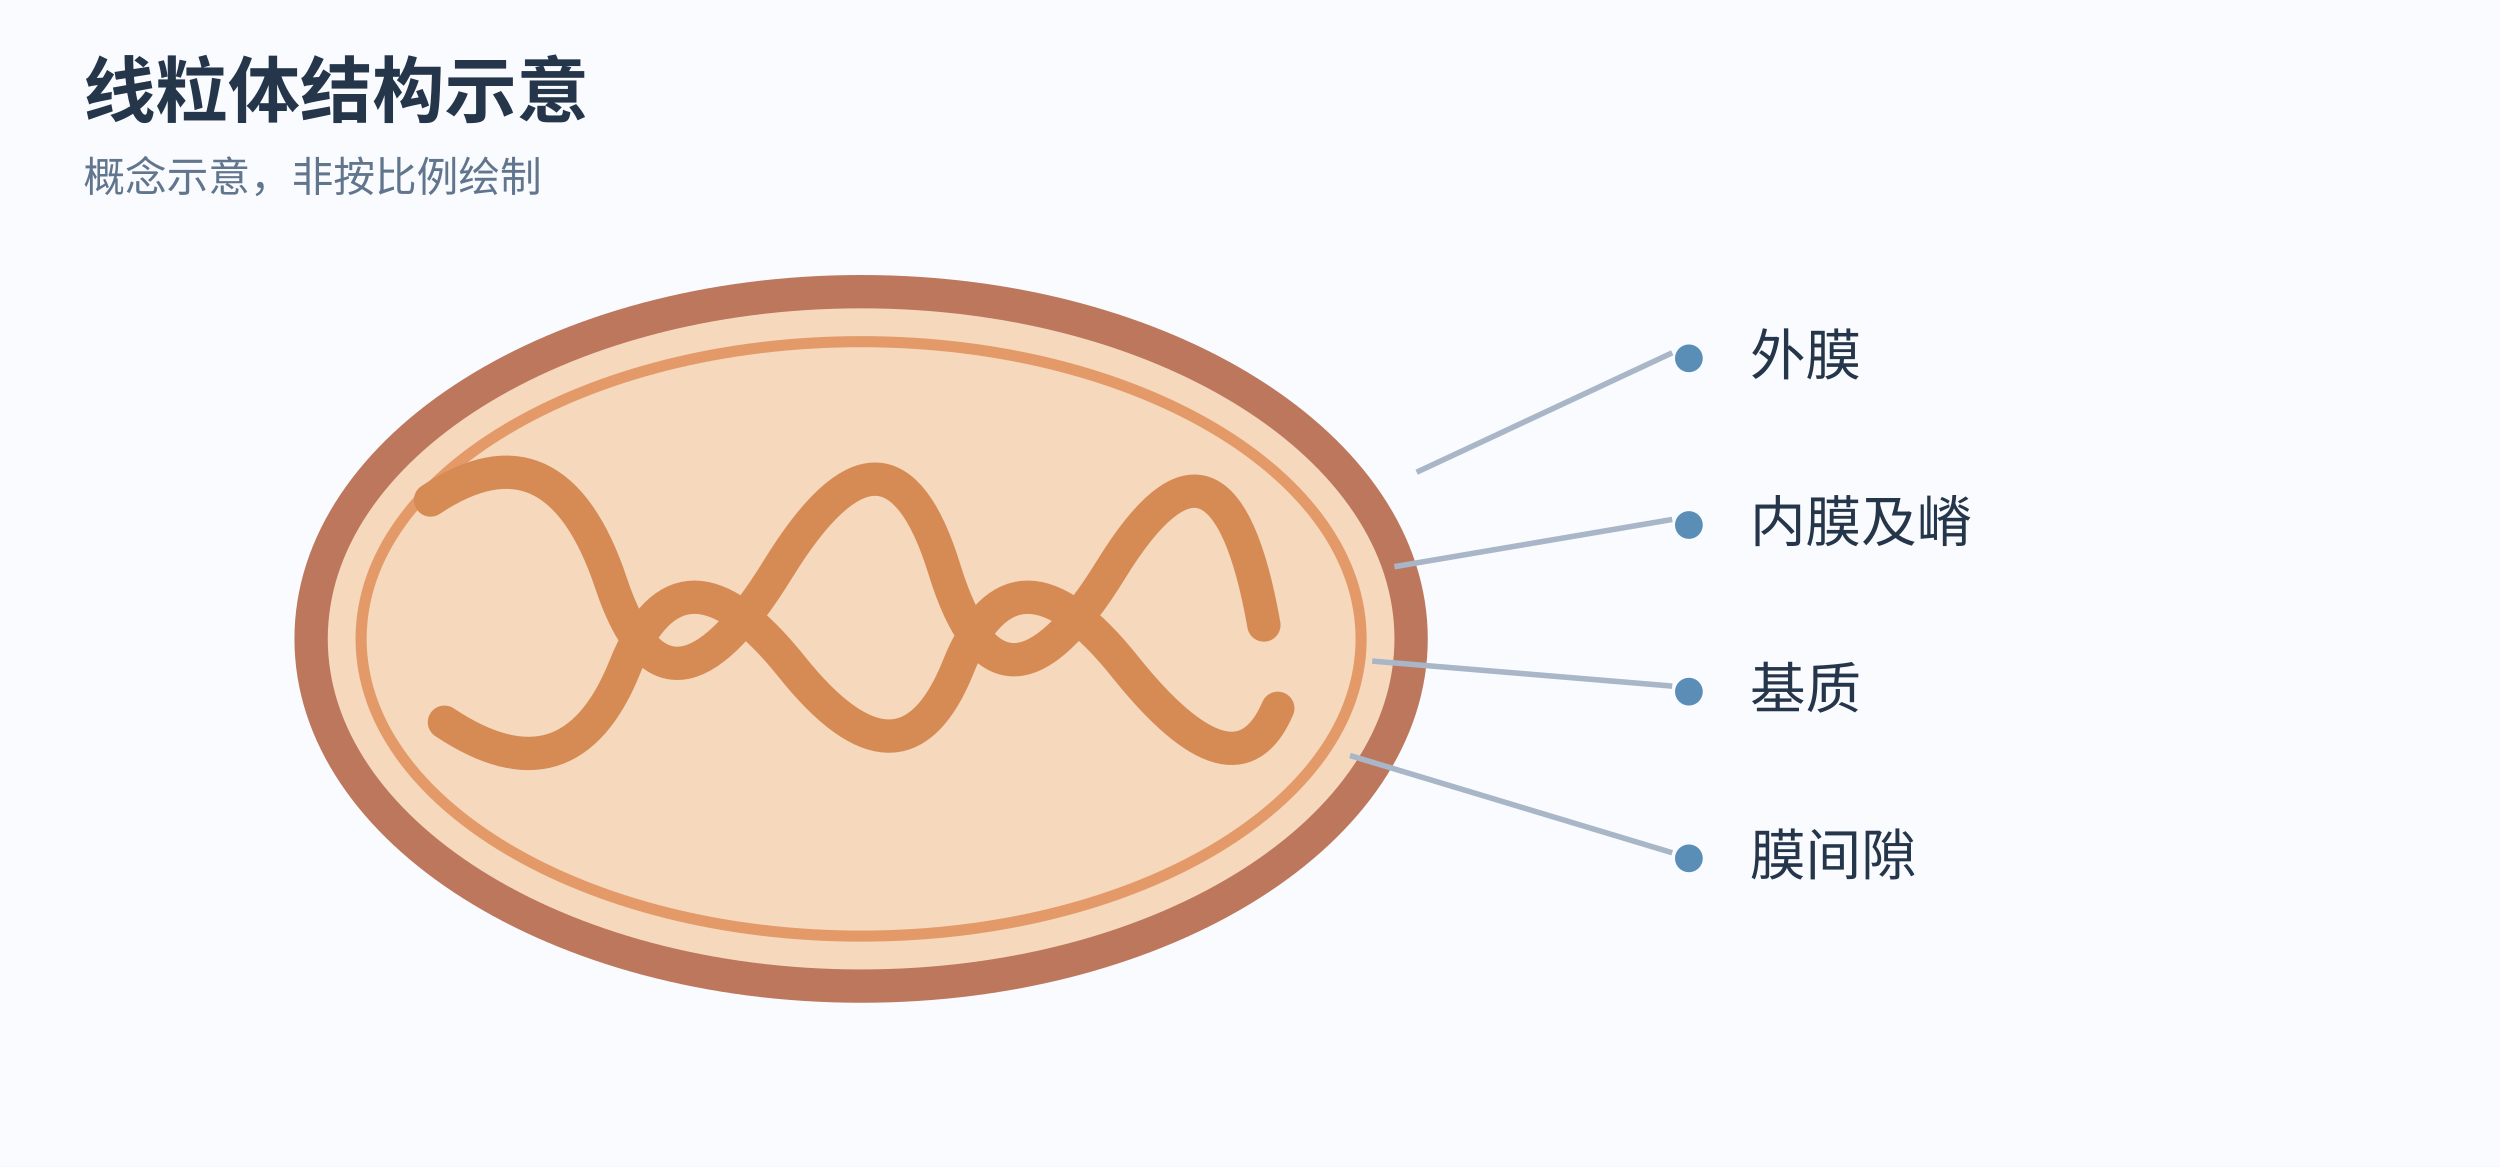
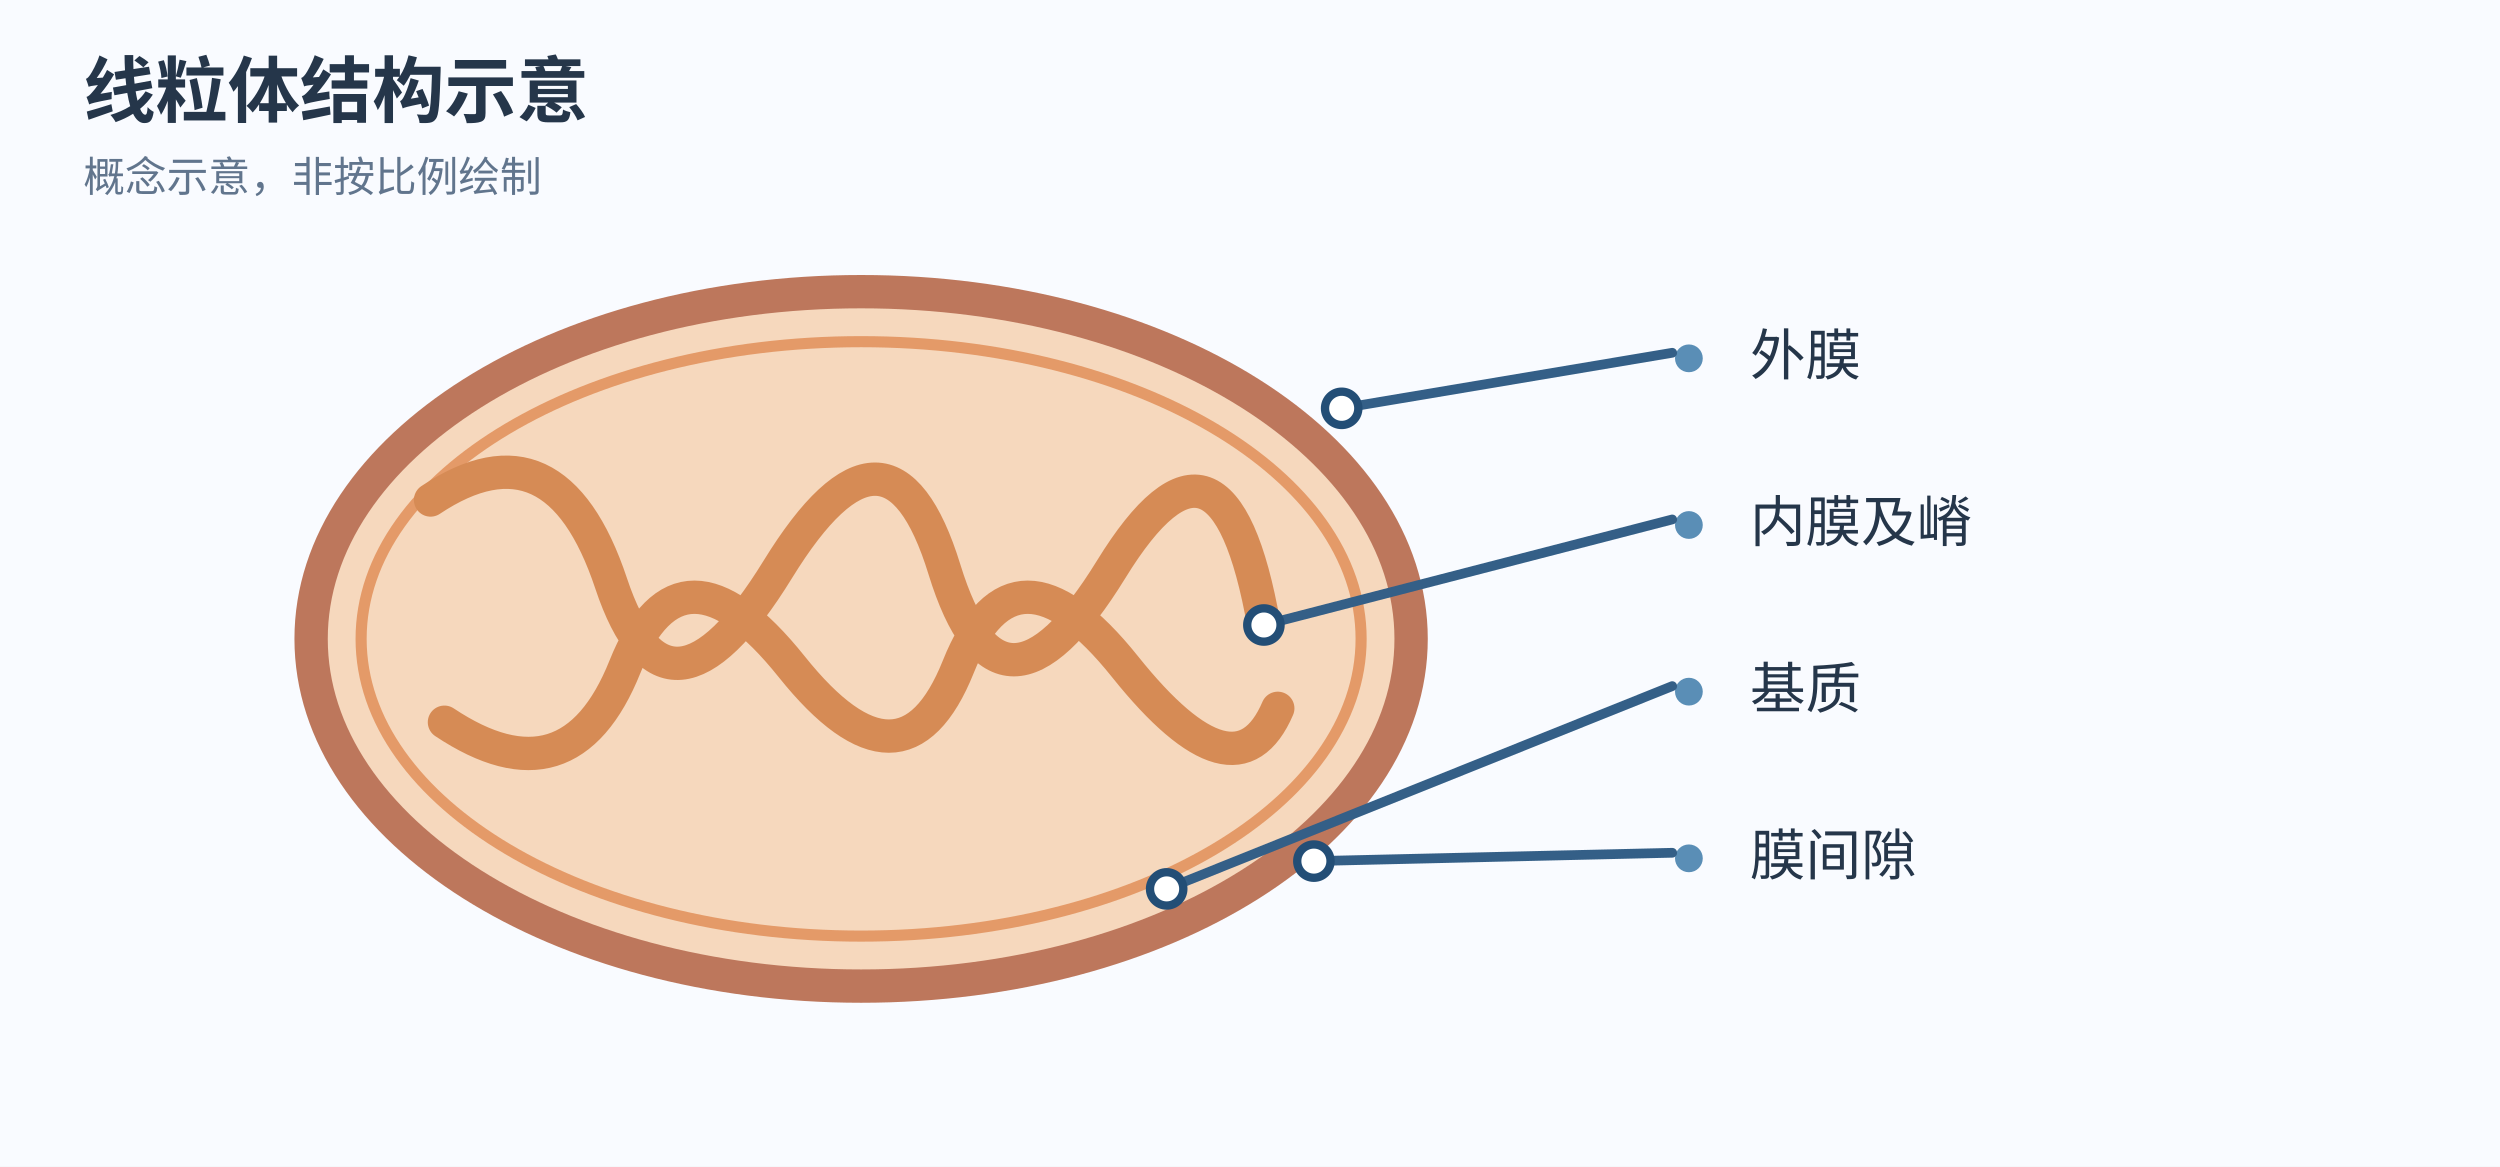
<svg xmlns="http://www.w3.org/2000/svg" viewBox="0 0 900 420" width="900" height="420">
  <rect width="900" height="420" fill="#f9fbff" />
-   <style>text{font-family:"Microsoft YaHei","Noto Sans CJK SC",sans-serif;fill:#25364a}.ttl{font-size:26px;font-weight:bold}.lab{font-size:20px}.sub{font-size:15px;fill:#61758d}</style>
+   <style>text{font-family:"Microsoft YaHei","Noto Sans CJK SC",sans-serif;fill:#25364a}.ttl{font-size:26px;font-weight:bold}.lab{font-size:20px}.sub{font-size:15px;fill:#61758d}.leader{stroke:#345f87;stroke-width:3.5;stroke-linecap:round;fill:none}.target{fill:#fff;stroke:#234e76;stroke-width:3}</style>
  <text x="30" y="42" class="ttl">线粒体结构示意</text>
  <text x="30" y="69" class="sub">概念示意，非按比例绘制</text>
  <ellipse cx="310" cy="230" rx="198" ry="125" fill="#f6d8bd" stroke="#bd775c" stroke-width="12" />
  <ellipse cx="310" cy="230" rx="180" ry="107" fill="none" stroke="#e49a68" stroke-width="4" />
  <path d="M155 180 Q200 150 220 210 T280 205 T340 205 T400 205 T455 225 M160 260 Q205 290 225 240 T285 240 T345 240 T405 240 T460 255" fill="none" stroke="#d68b55" stroke-width="12" stroke-linecap="round" />
  <circle cx="608" cy="129" r="5" fill="#5a8eb6" />
  <text x="630" y="135" class="lab">外膜</text>
-   <path d="M602 127 L510 170" fill="none" stroke="#a8b6c7" stroke-width="2" />
+   <path d="M602 127 L483 147" class="leader" />
+   <circle cx="483" cy="147" r="6" class="target" />
  <circle cx="608" cy="189" r="5" fill="#5a8eb6" />
  <text x="630" y="195" class="lab">内膜及嵴</text>
-   <path d="M602 187 L502 204" fill="none" stroke="#a8b6c7" stroke-width="2" />
+   <path d="M602 187 L455 225" class="leader" />
+   <circle cx="455" cy="225" r="6" class="target" />
  <circle cx="608" cy="249" r="5" fill="#5a8eb6" />
  <text x="630" y="255" class="lab">基质</text>
-   <path d="M602 247 L494 238" fill="none" stroke="#a8b6c7" stroke-width="2" />
+   <path d="M602 247 L420 320" class="leader" />
+   <circle cx="420" cy="320" r="6" class="target" />
  <circle cx="608" cy="309" r="5" fill="#5a8eb6" />
  <text x="630" y="315" class="lab">膜间隙</text>
-   <path d="M602 307 L486 272" fill="none" stroke="#a8b6c7" stroke-width="2" />
+   <path d="M602 307 L473 310" class="leader" />
+   <circle cx="473" cy="310" r="6" class="target" />
</svg>
